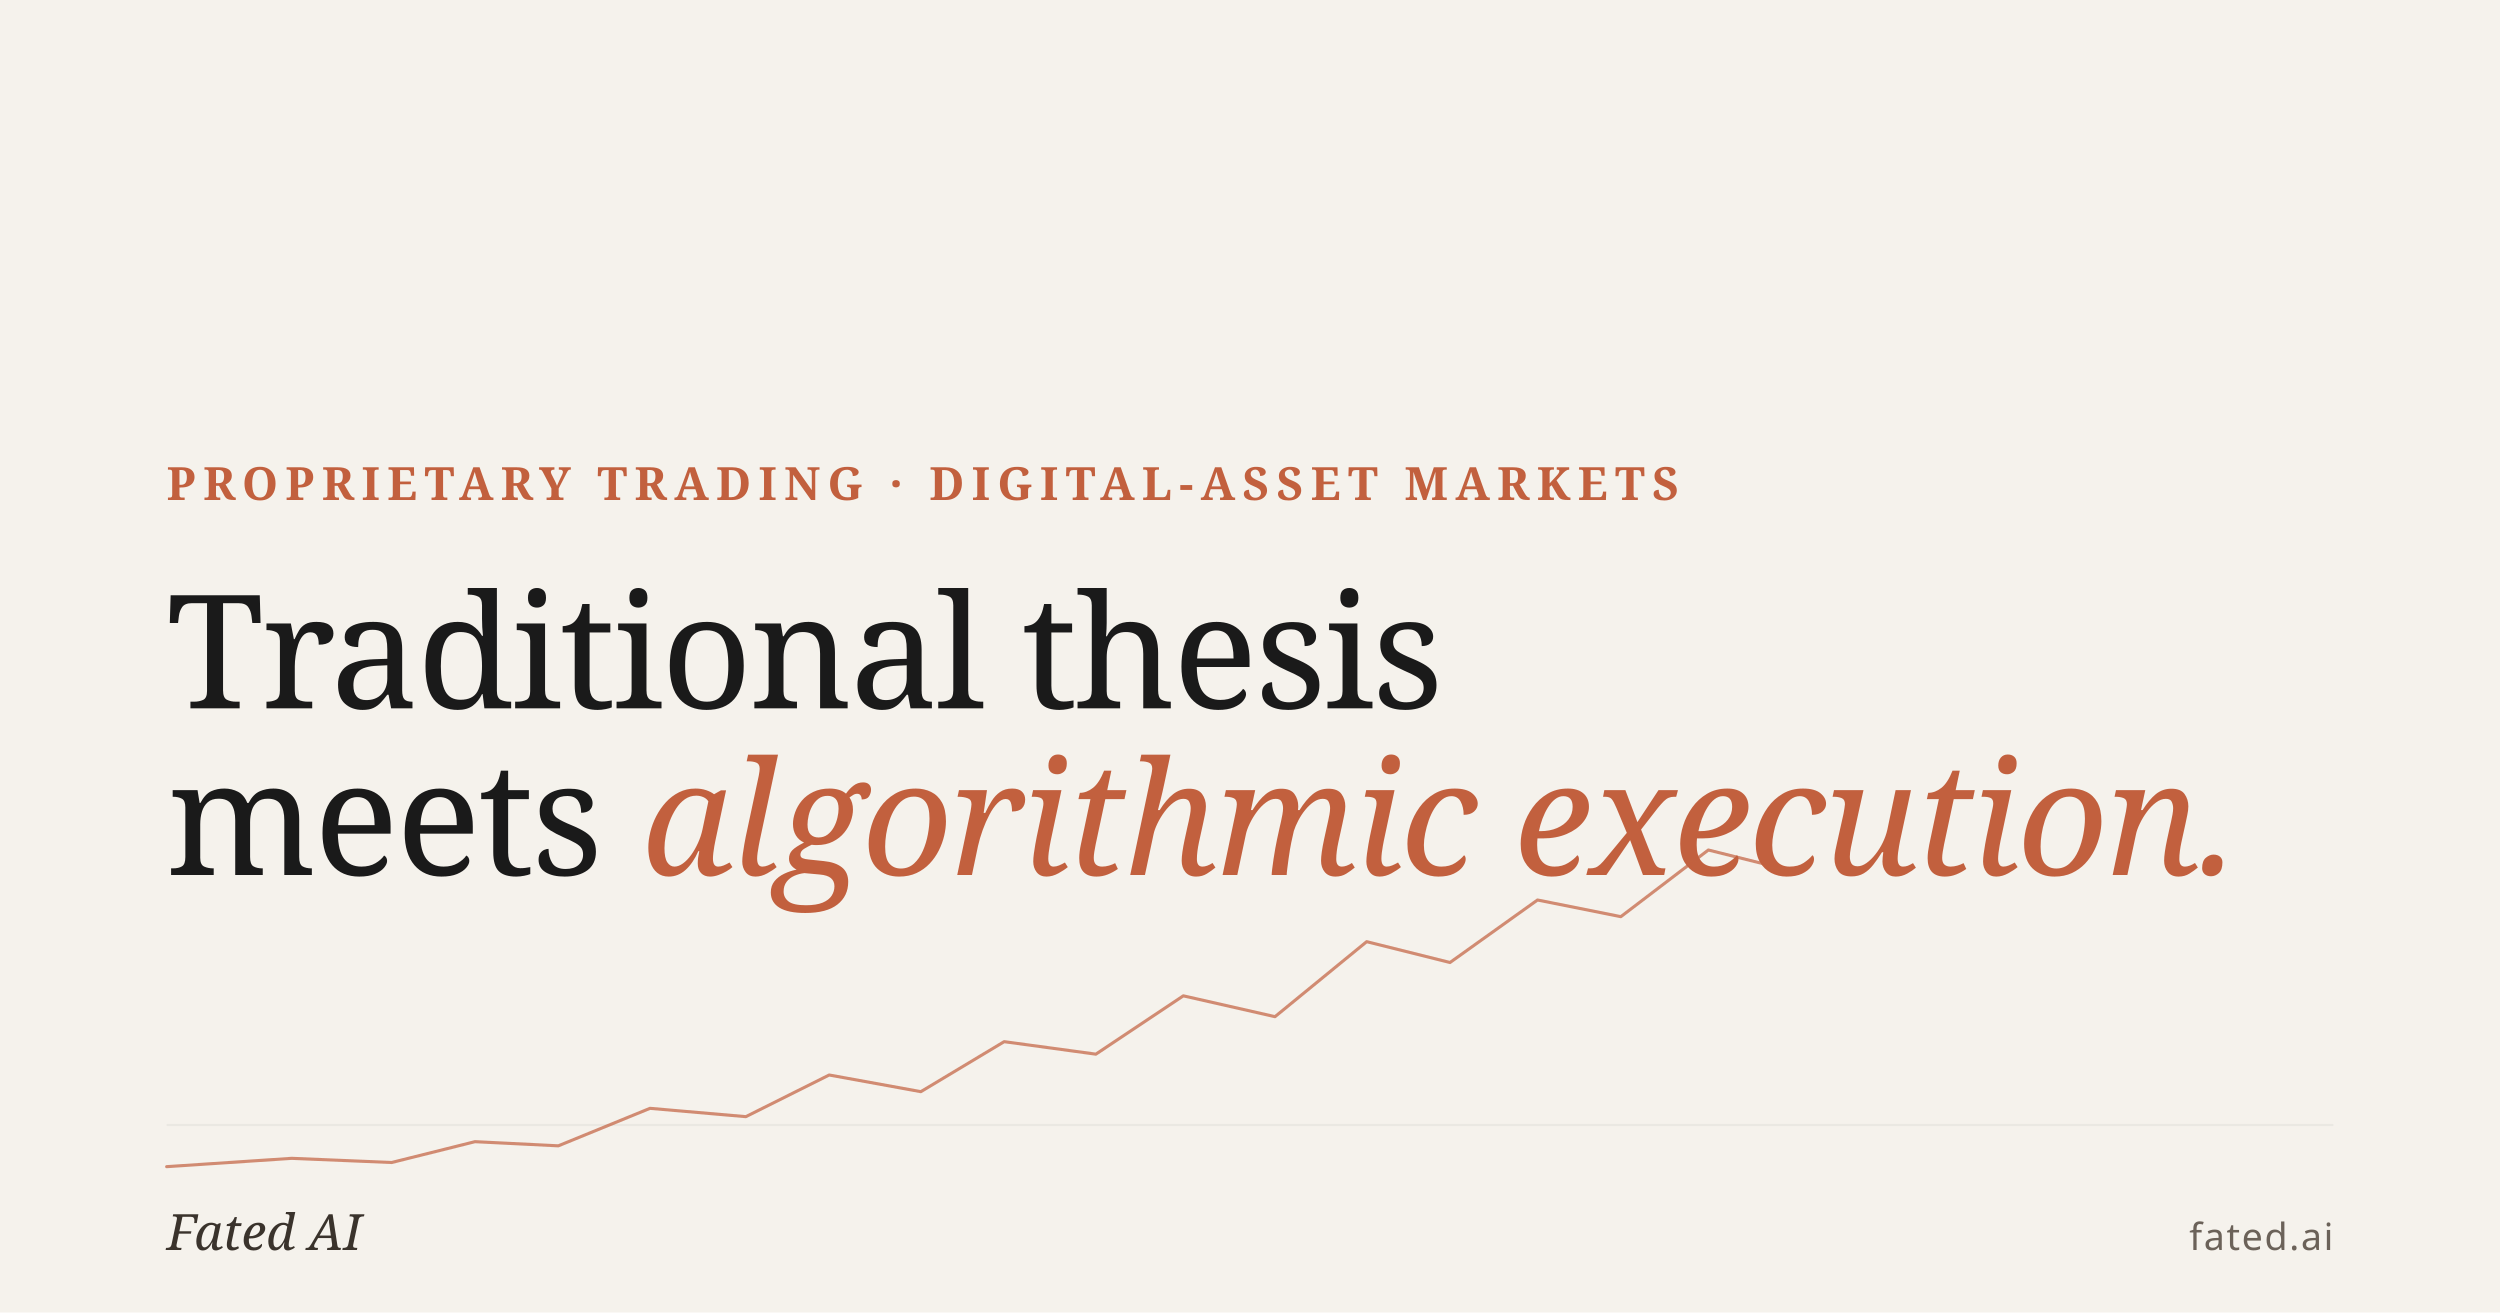
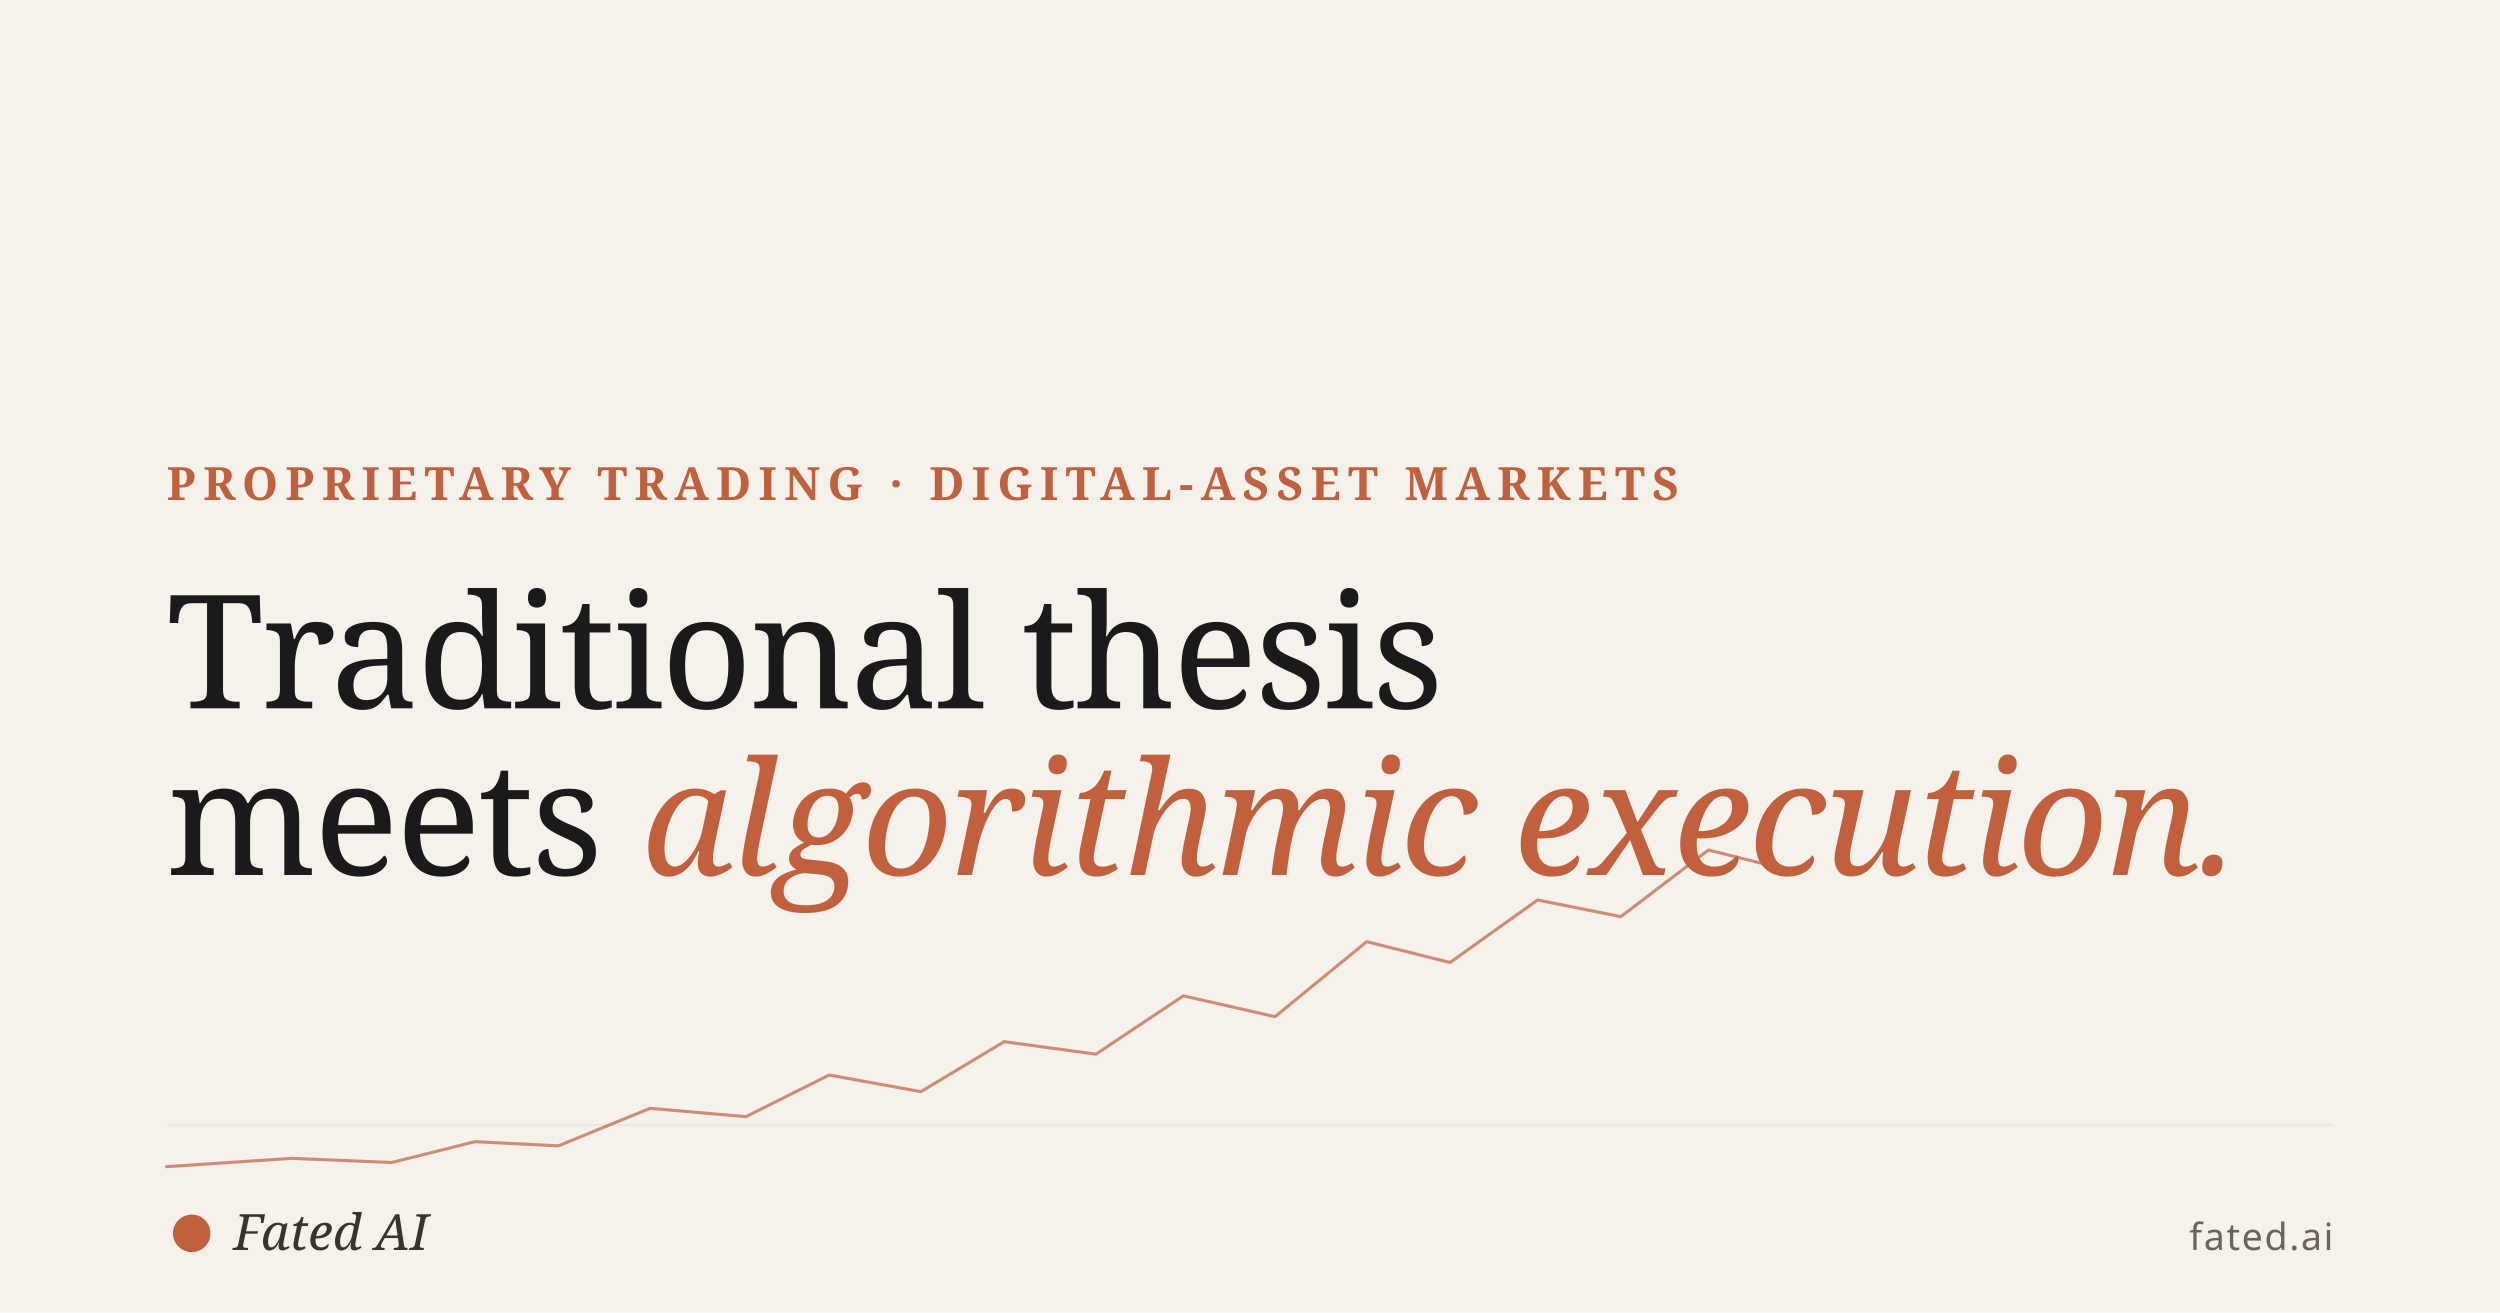
<svg xmlns="http://www.w3.org/2000/svg" viewBox="0 0 1200 630" width="1200" height="630">
  <rect width="1200" height="630" fill="#F5F2EC" />
  <g stroke="rgba(26,26,26,0.05)" stroke-width="1" fill="none">
    <line x1="80" y1="540" x2="1120" y2="540" />
  </g>
  <text x="80" y="240" font-family="'Newsreader', Georgia, serif" font-weight="600" font-size="22" letter-spacing="3.5" fill="#C2603E" text-transform="uppercase">PROPRIETARY TRADING · DIGITAL-ASSET MARKETS</text>
  <text x="80" y="340" font-family="'Newsreader', Georgia, serif" font-weight="400" font-size="76" fill="#1A1A1A" letter-spacing="-1.2">Traditional thesis</text>
  <text x="80" y="420" font-family="'Newsreader', Georgia, serif" font-weight="400" font-size="76" fill="#1A1A1A" letter-spacing="-1.2">meets <tspan font-style="italic" fill="#C2603E">algorithmic execution.</tspan>
  </text>
  <polyline points="80,560 140,556 188,558 228,548 268,550 312,532 358,536 398,516 442,524 482,500 526,506 568,478 612,488 656,452 696,462 738,432 778,440 820,408 860,418" fill="none" stroke="#C2603E" stroke-width="1.5" stroke-linecap="round" stroke-linejoin="round" opacity="0.7" />
-   <text x="80" y="600" font-family="'Newsreader', Georgia, serif" font-style="italic" font-weight="500" font-size="24" fill="#3A332C">Fated AI</text>
+   <circle cx="92" cy="592" r="9" fill="#C2603E" />
+   <text x="112" y="600" font-family="'Newsreader', Georgia, serif" font-style="italic" font-weight="500" font-size="24" fill="#3A332C">Fated AI</text>
  <text x="1120" y="600" font-family="'Karla', system-ui, sans-serif" font-size="18" fill="#6B6259" text-anchor="end" letter-spacing="0.8">fated.ai</text>
</svg>
